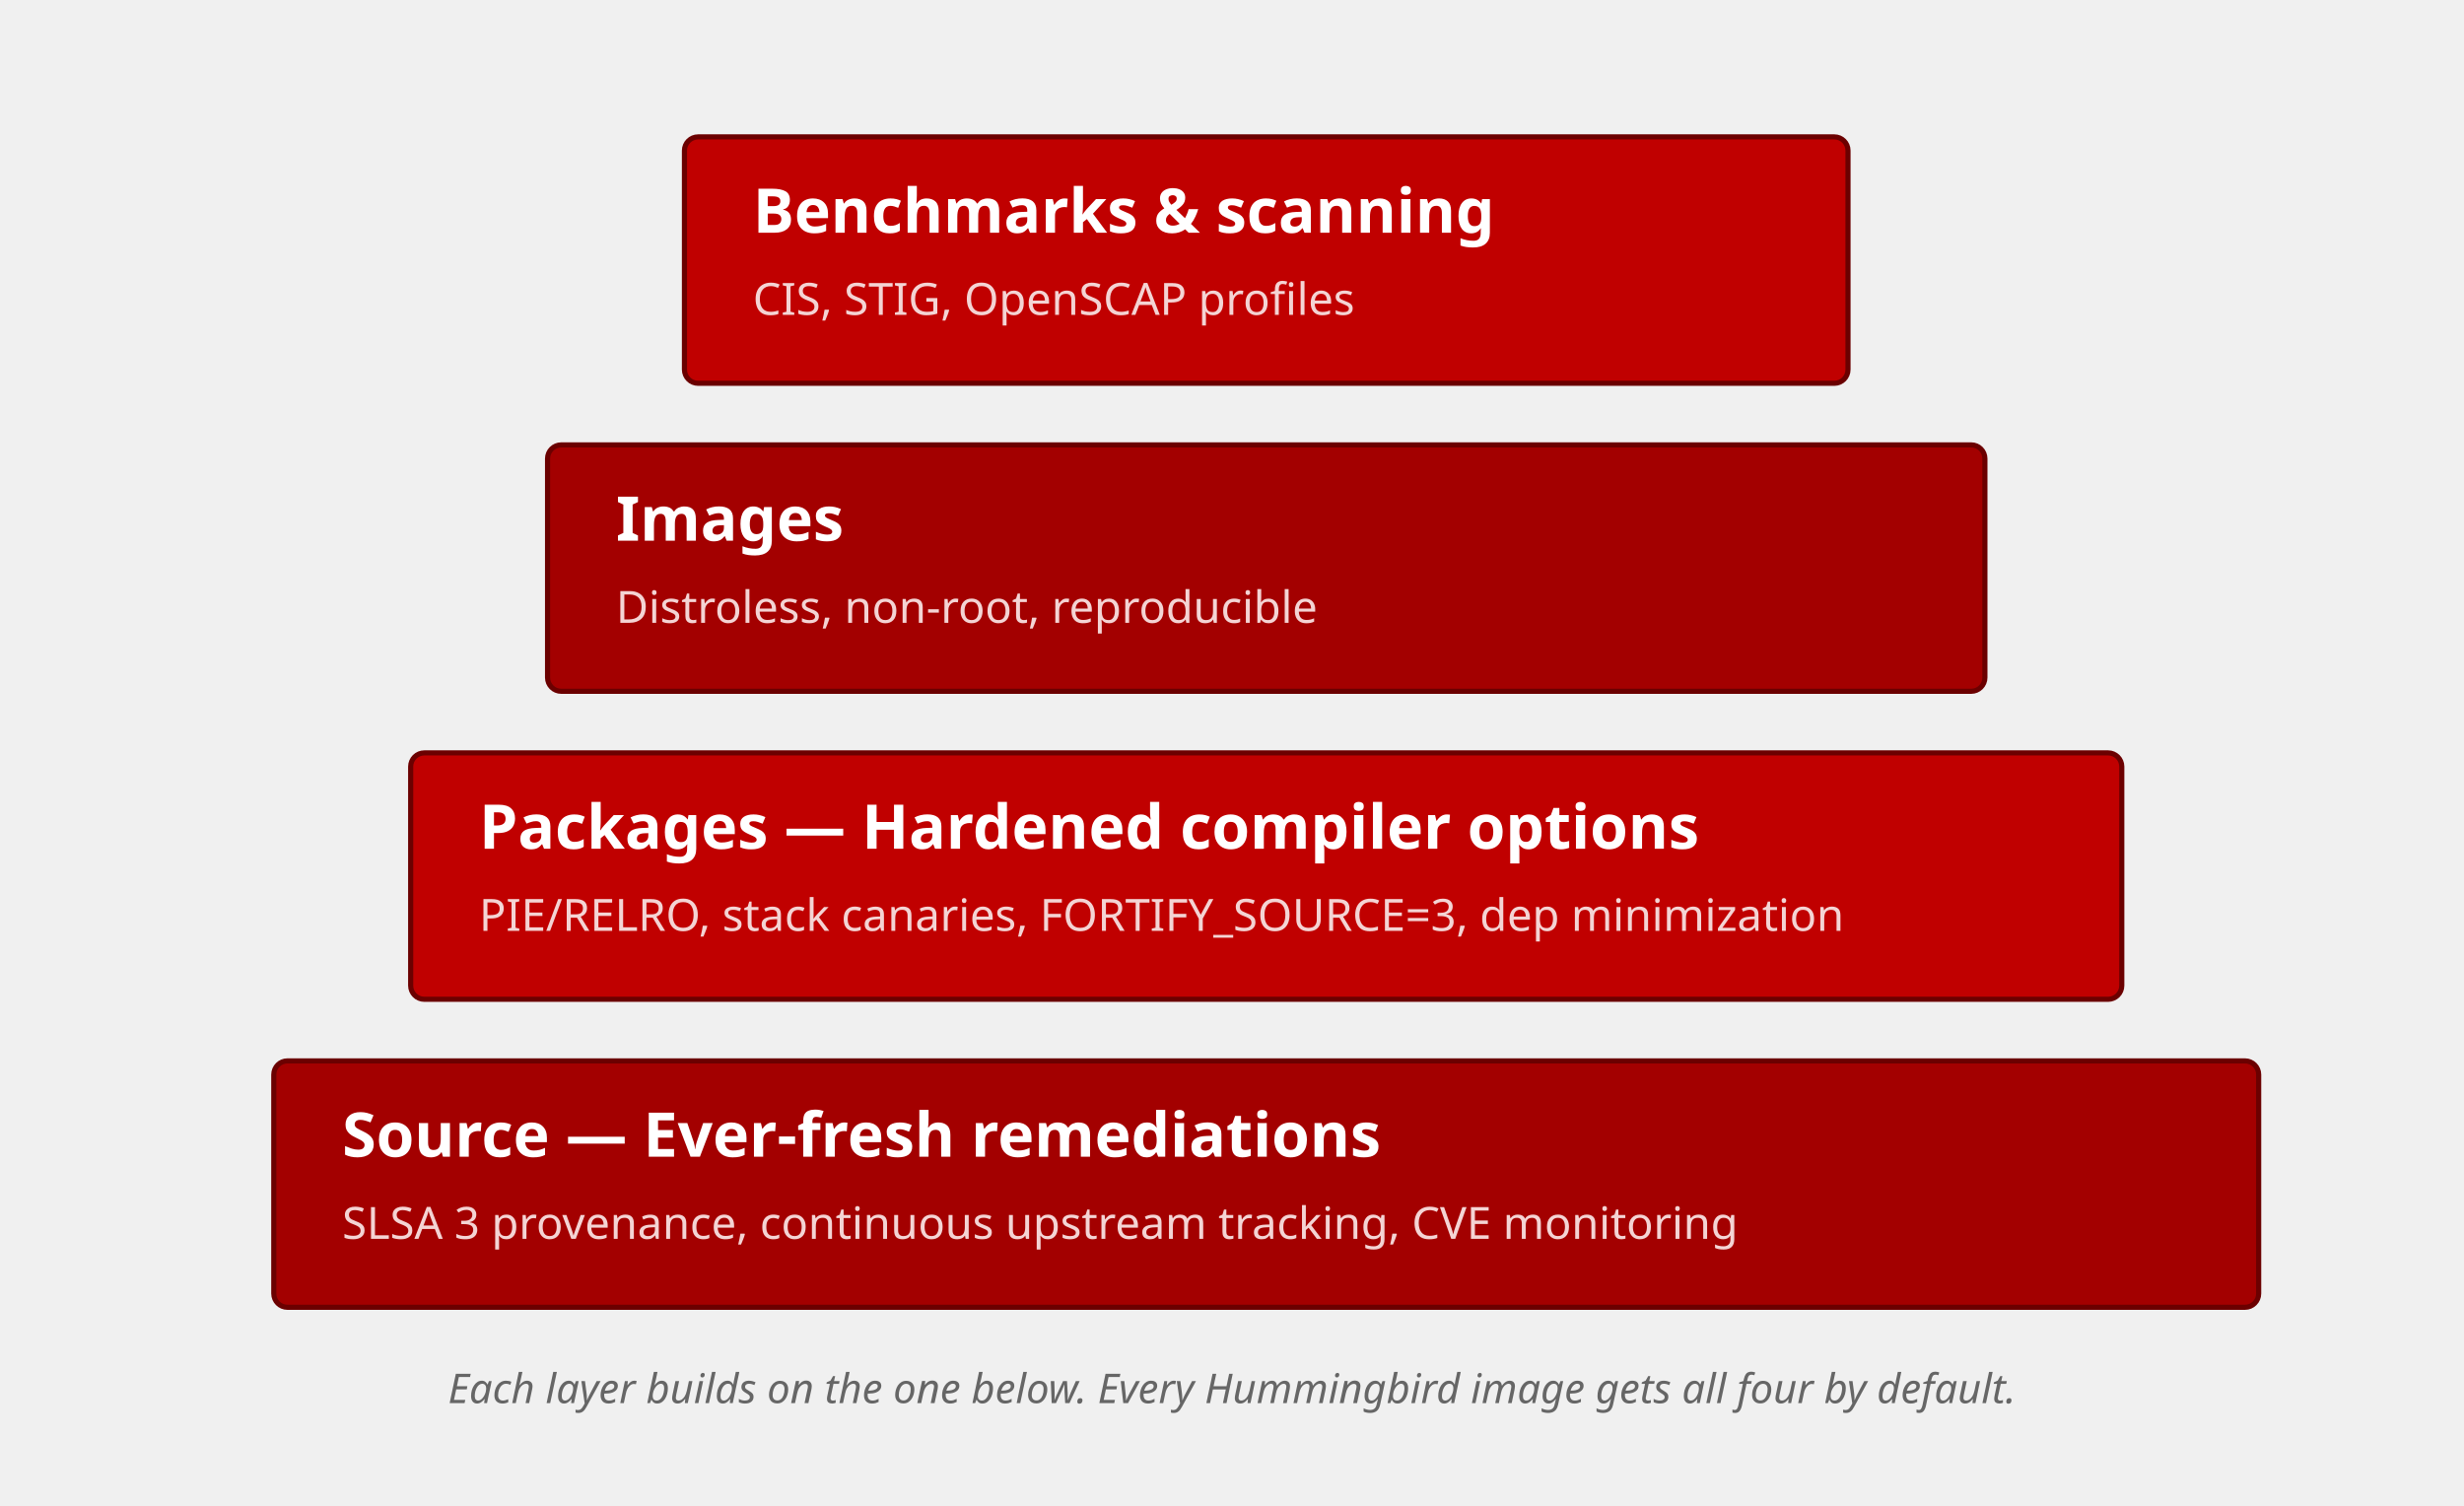
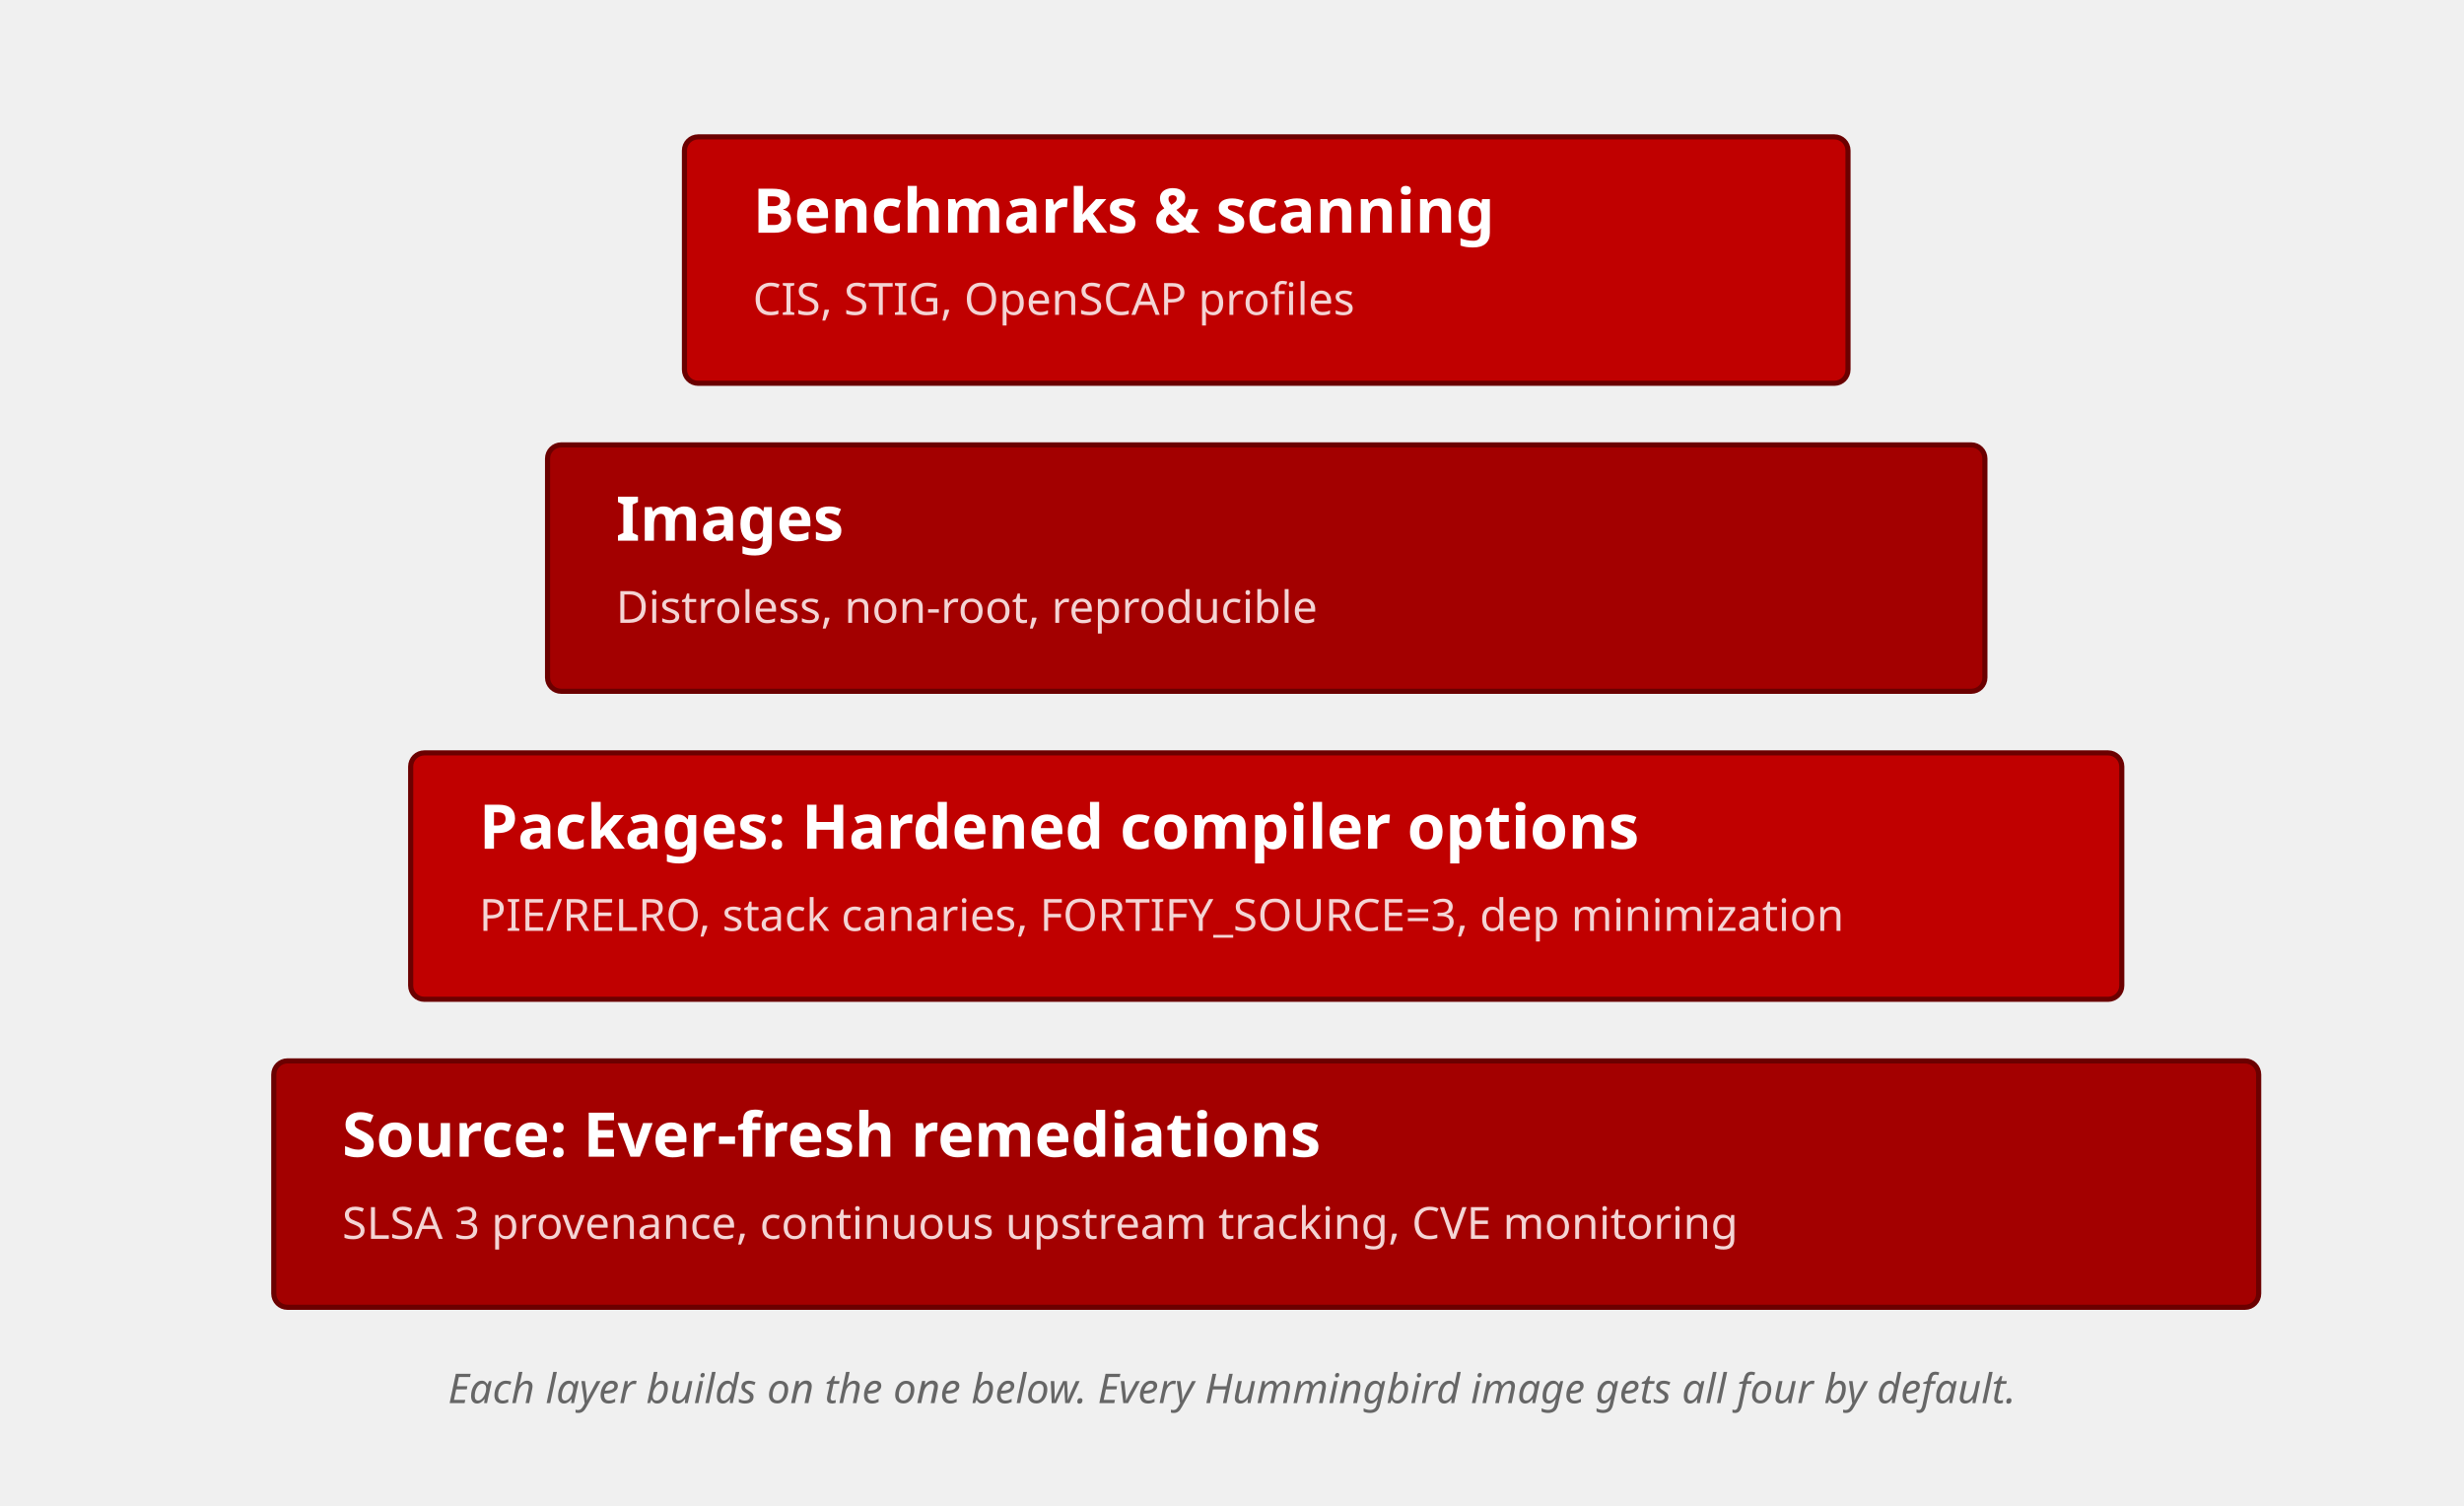
<svg xmlns="http://www.w3.org/2000/svg" viewBox="0 0 720 440" role="img" aria-label="Four-layer pyramid showing the hardening stack: Source, Packages, Images, Benchmarks &amp; scanning">
  <defs>
    <style>
      .layer       { fill: #a30000; stroke: #6b0000; stroke-width: 1.5; }
      .layer-light { fill: #c00000; stroke: #6b0000; stroke-width: 1.5; }
      .title       { fill: #ffffff; font-family: 'Red Hat Display', system-ui, sans-serif; font-weight: 700; font-size: 18px; }
      .subtitle    { fill: #f4d4d4; font-family: 'Red Hat Text', system-ui, sans-serif; font-weight: 400; font-size: 13px; }
    </style>
  </defs>
  <g>
    <rect class="layer-light" x="200" y="40" width="340" height="72" rx="4" />
    <text class="title" x="220" y="68">Benchmarks &amp; scanning</text>
    <text class="subtitle" x="220" y="92">CIS, STIG, OpenSCAP profiles</text>
  </g>
  <g>
    <rect class="layer" x="160" y="130" width="420" height="72" rx="4" />
    <text class="title" x="180" y="158">Images</text>
    <text class="subtitle" x="180" y="182">Distroless, non-root, reproducible</text>
  </g>
  <g>
    <rect class="layer-light" x="120" y="220" width="500" height="72" rx="4" />
-     <text class="title" x="140" y="248">Packages — Hardened compiler options</text>
+     <text class="title" x="140" y="248">Packages: Hardened compiler options</text>
    <text class="subtitle" x="140" y="272">PIE/RELRO, stack canaries, FORTIFY_SOURCE=3, dep minimization</text>
  </g>
  <g>
    <rect class="layer" x="80" y="310" width="580" height="72" rx="4" />
-     <text class="title" x="100" y="338">Source — Ever-fresh remediations</text>
+     <text class="title" x="100" y="338">Source: Ever-fresh remediations</text>
    <text class="subtitle" x="100" y="362">SLSA 3 provenance, continuous upstream tracking, CVE monitoring</text>
  </g>
  <text x="360" y="410" text-anchor="middle" style="fill:#666; font-family: 'Red Hat Text', system-ui, sans-serif; font-size: 12px; font-style: italic;">
    Each layer builds on the one below. Every Hummingbird image gets all four by default.
  </text>
</svg>
